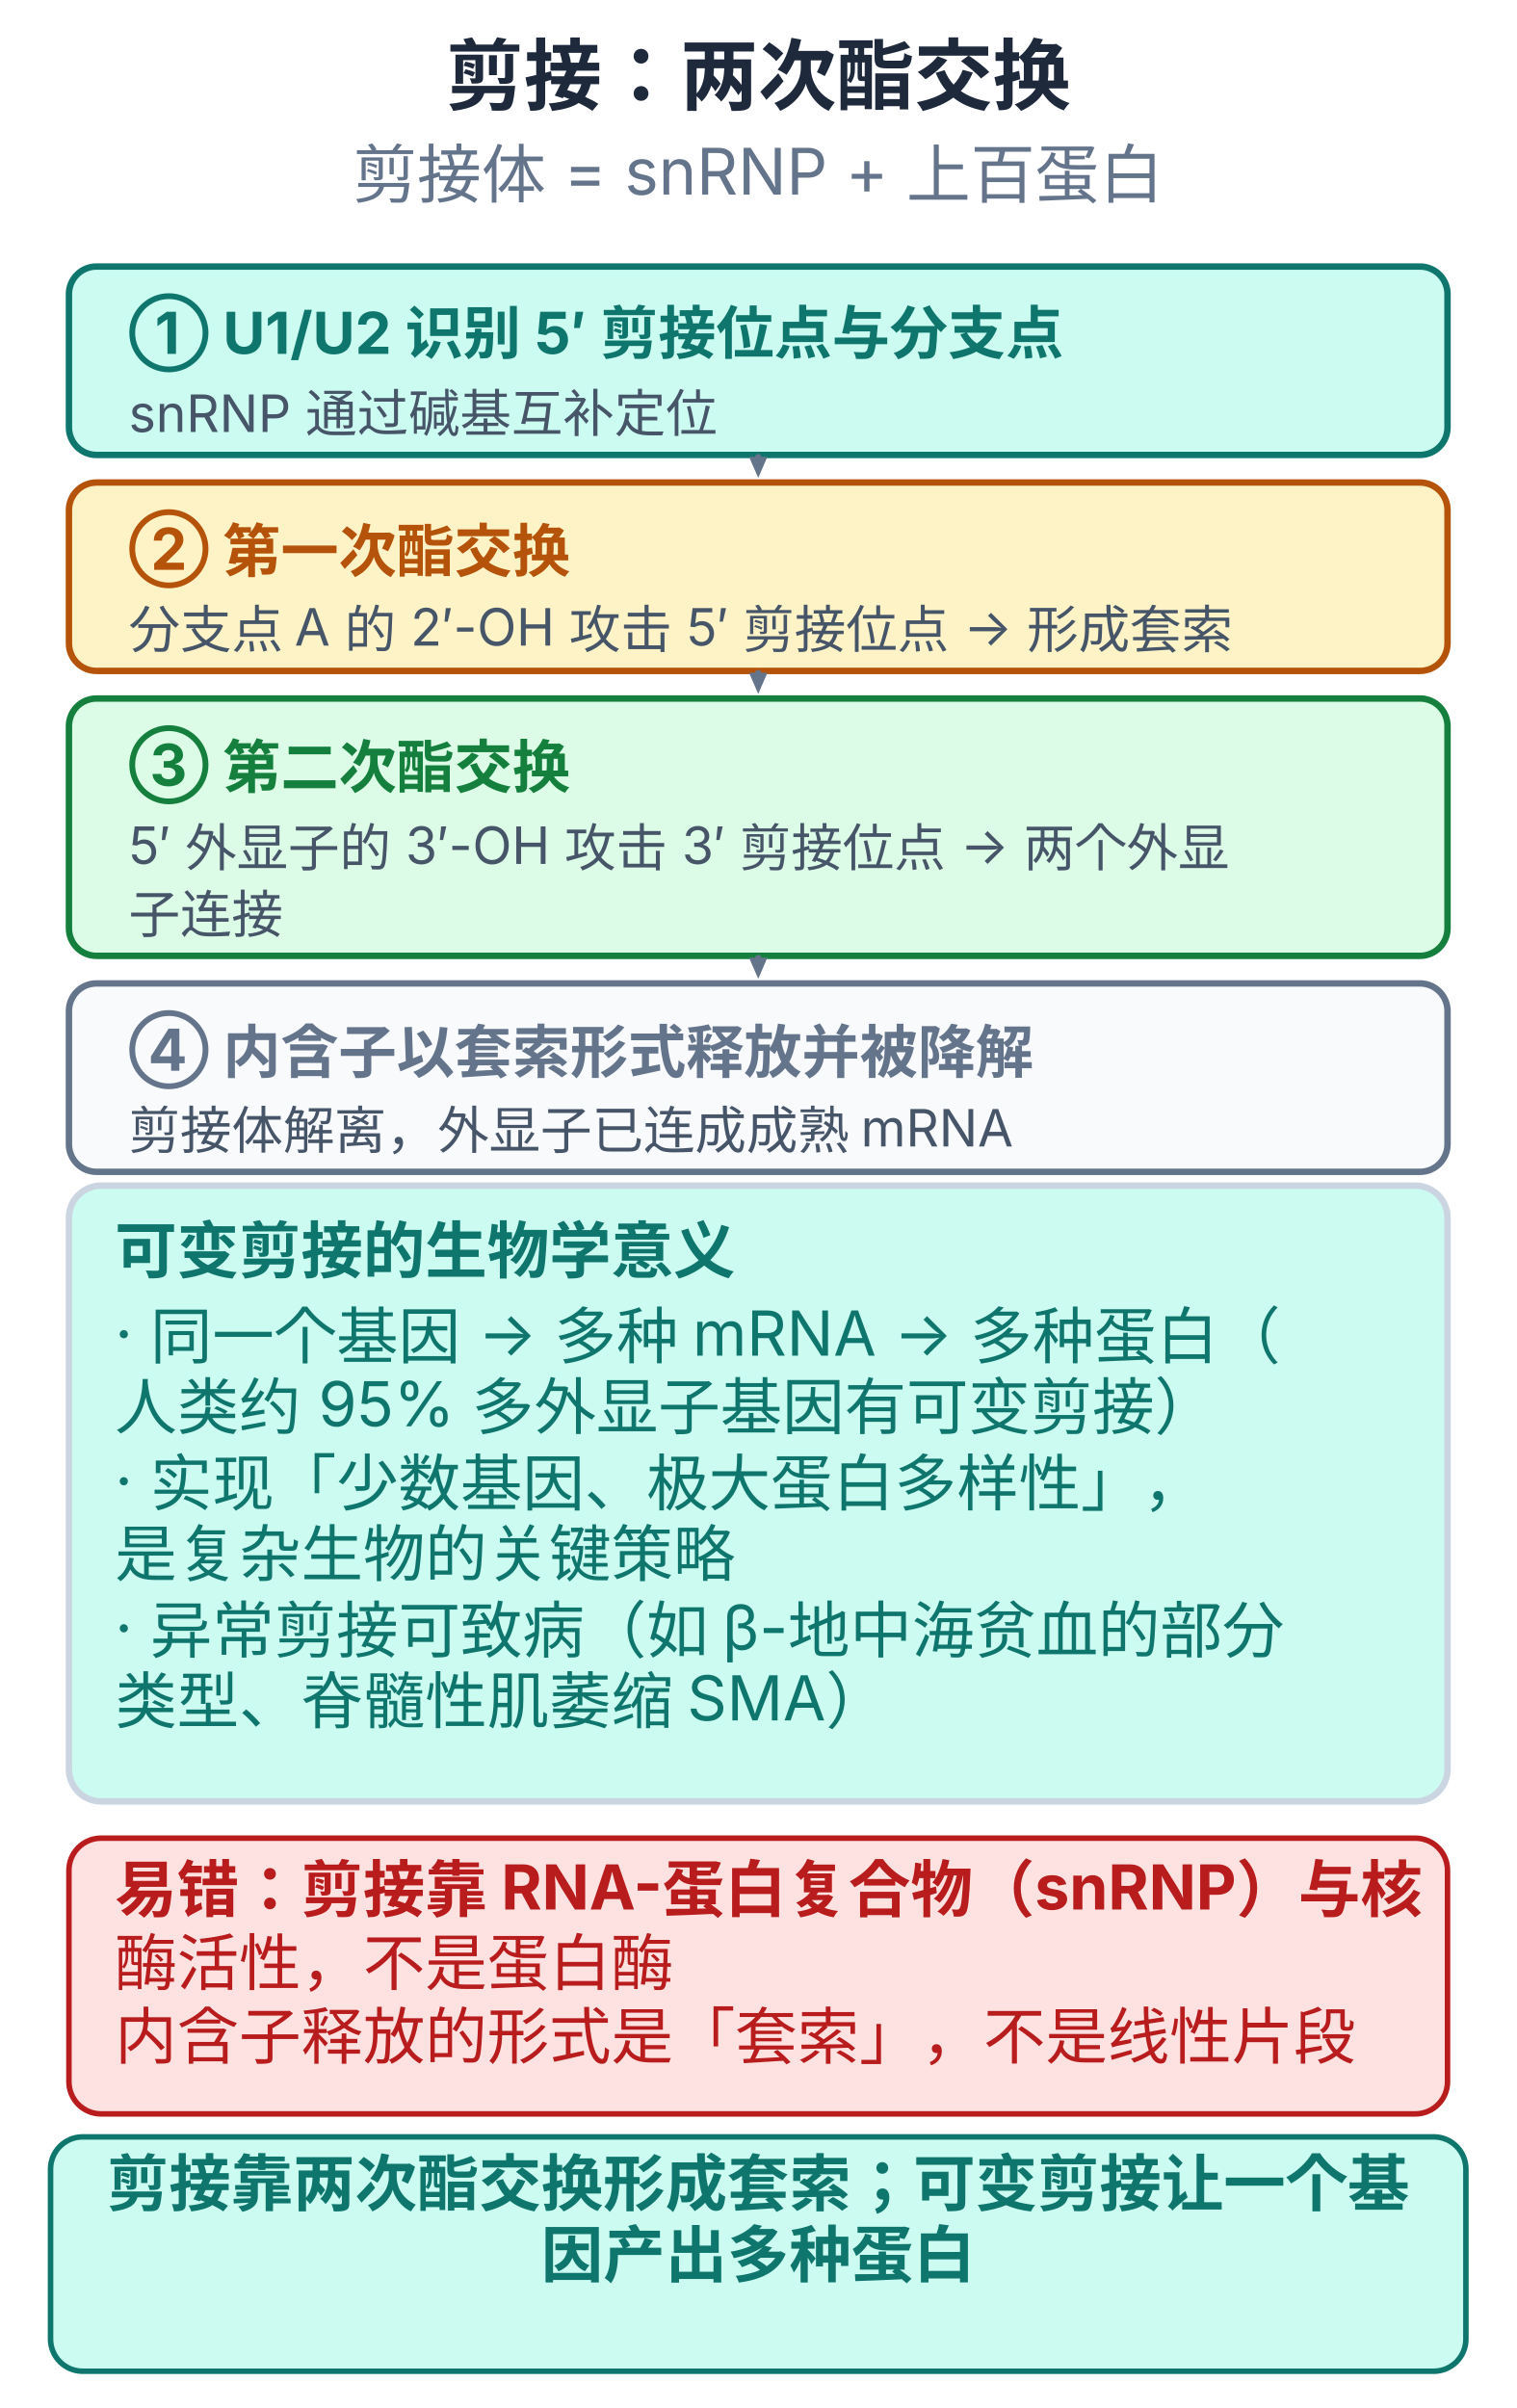
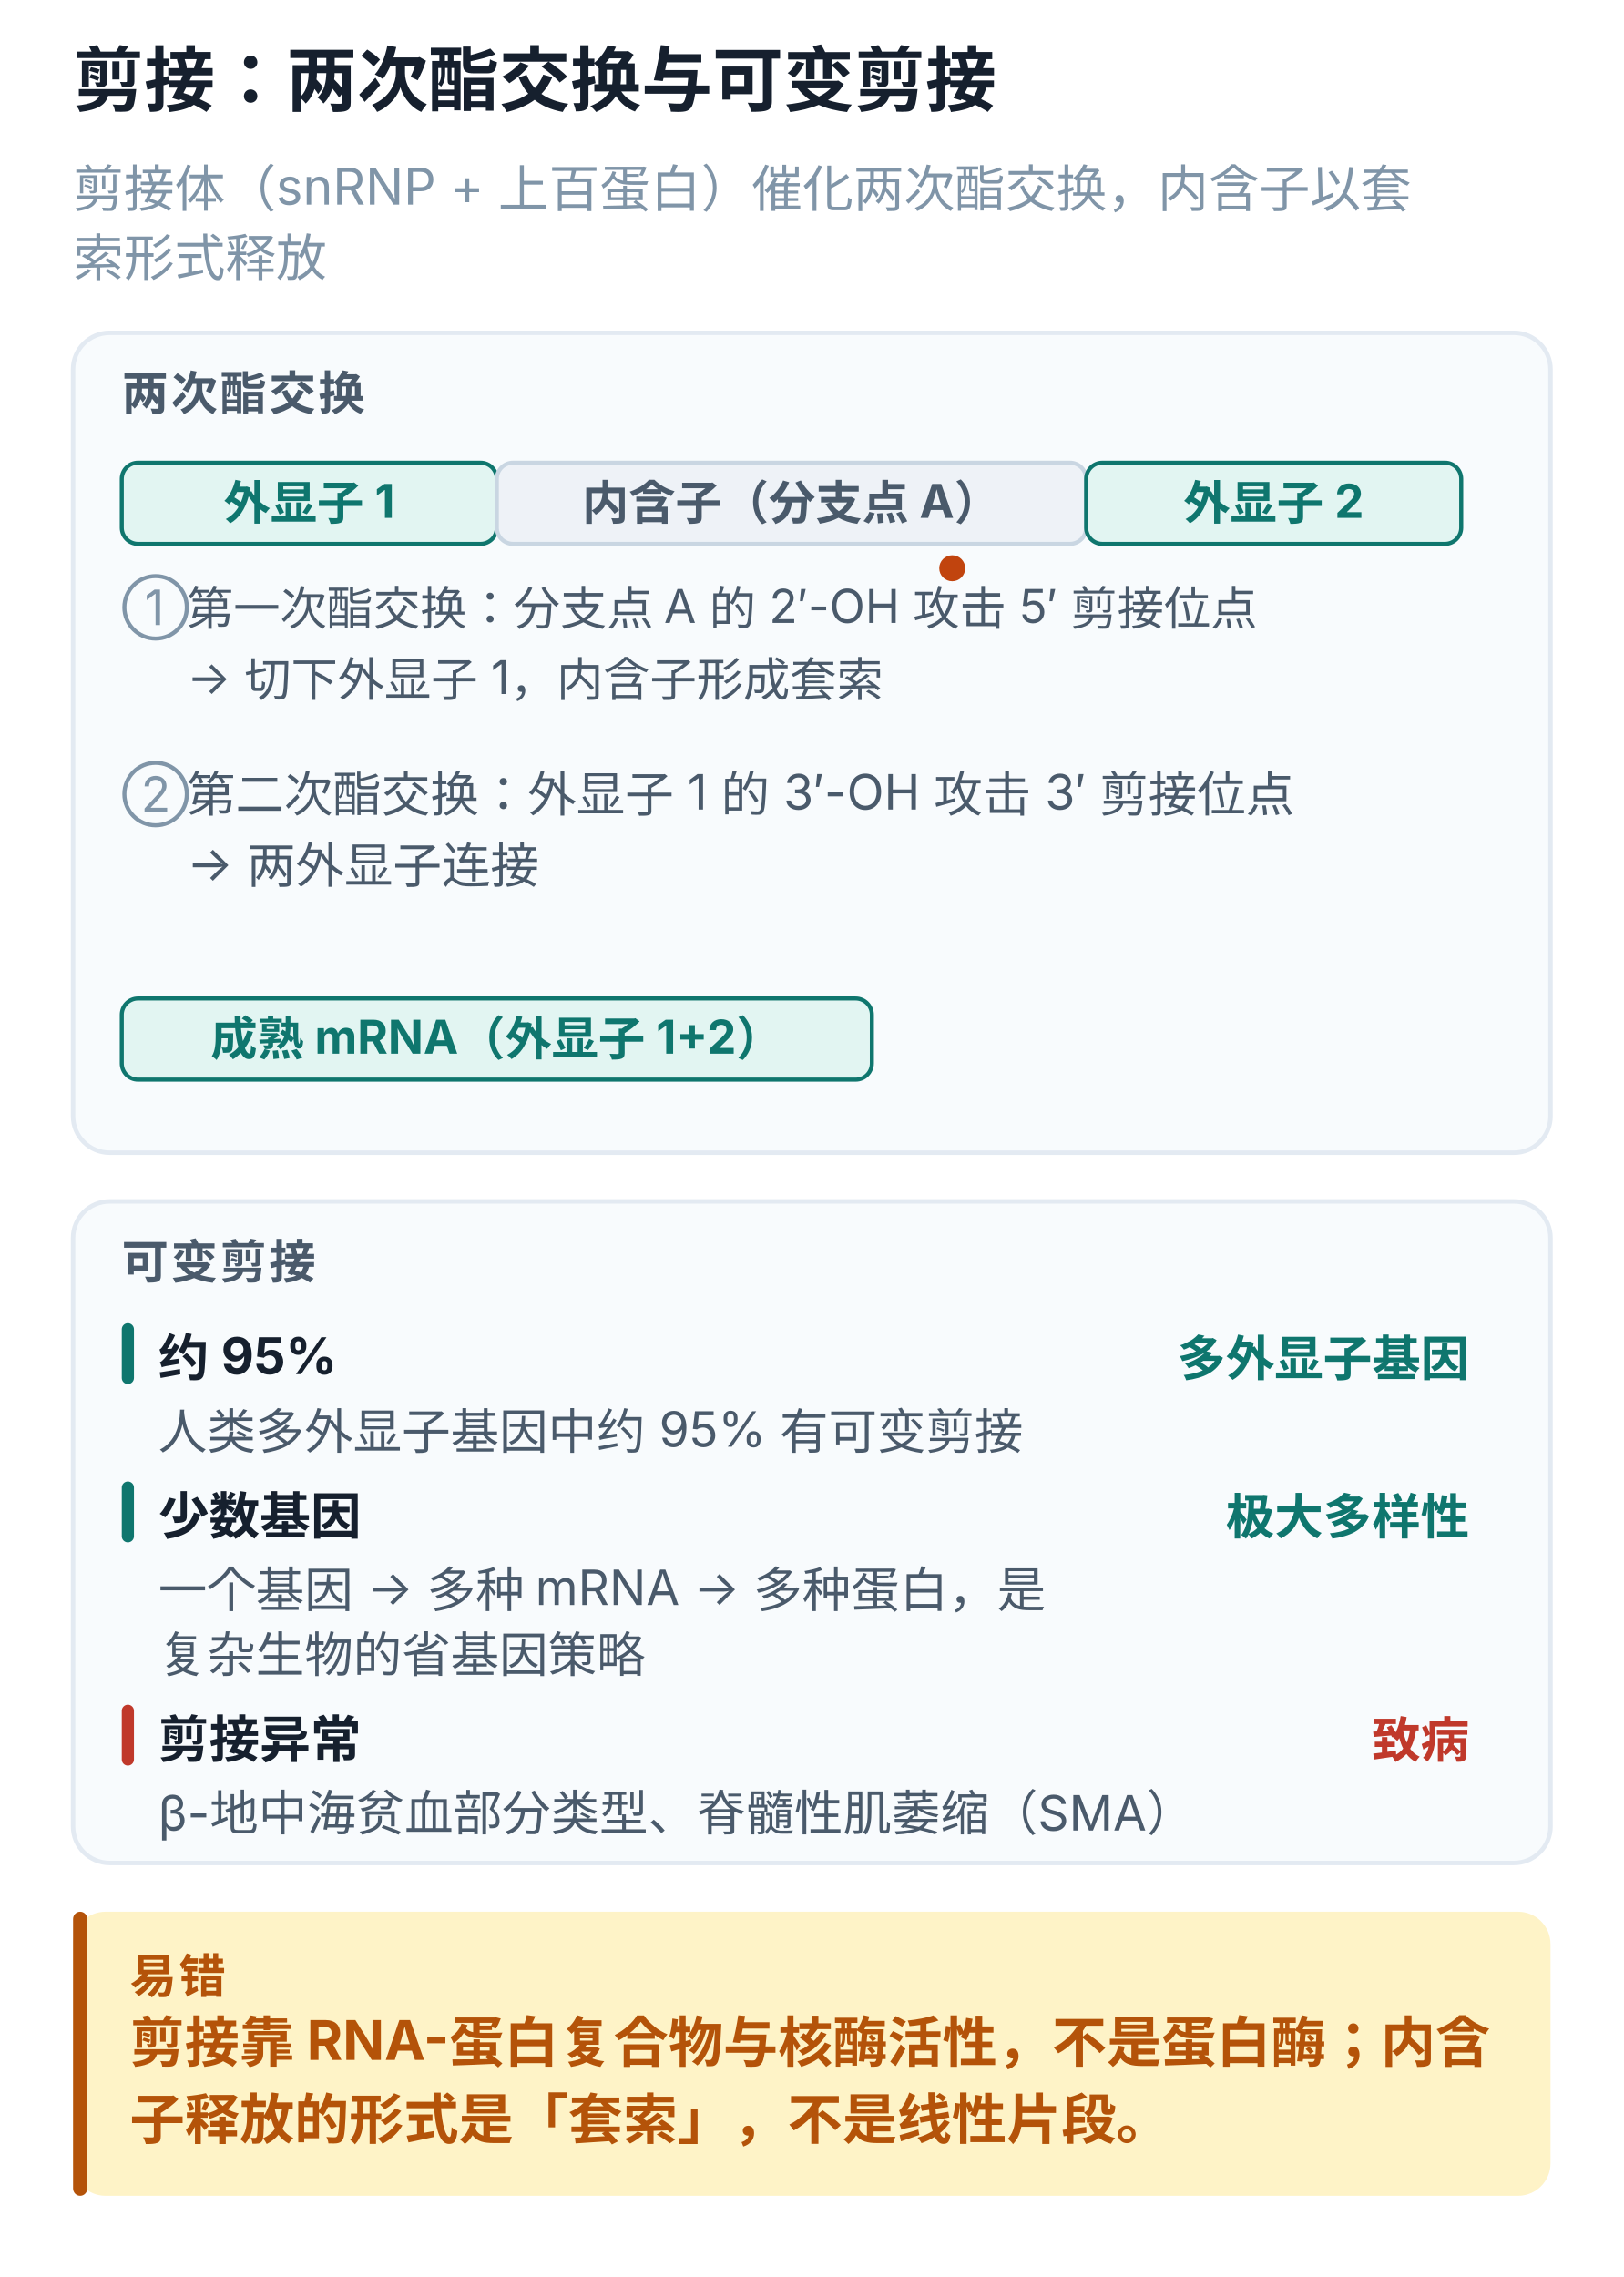
- <svg xmlns="http://www.w3.org/2000/svg" viewBox="0 0 330 524" width="100%" style="max-width:330px;display:block;margin:0 auto;background:#ffffff;border-radius:10px" role="img">
-   <text x="165.0" y="22.6" text-anchor="middle" font-size="17" font-weight="700" fill="#1e293b" font-family="-apple-system,'PingFang SC','Microsoft YaHei',sans-serif">剪接：两次酯交换</text>
-   <text x="165.0" y="43.0" text-anchor="middle" font-size="14" font-weight="400" fill="#64748b" font-family="-apple-system,'PingFang SC','Microsoft YaHei',sans-serif">剪接体 = snRNP + 上百蛋白</text>
-   <rect x="15.0" y="58.0" width="300.0" height="41.0" rx="6" fill="#ccfbf1" stroke="#0f766e" stroke-width="1.4" />
-   <text x="28.0" y="77.0" text-anchor="start" font-size="12.6" font-weight="700" fill="#0f766e" font-family="-apple-system,'PingFang SC','Microsoft YaHei',sans-serif">① U1/U2 识别 5′ 剪接位点与分支点</text>
-   <text x="28.0" y="94.0" text-anchor="start" font-size="11.2" font-weight="400" fill="#475569" font-family="-apple-system,'PingFang SC','Microsoft YaHei',sans-serif">snRNP 通过碱基互补定位</text>
-   <line x1="165.0" y1="100.0" x2="165.0" y2="99.5" stroke="#64748b" stroke-width="1.4" stroke-linecap="round" />
-   <polygon points="165.0,104.0 163.0,99.4 167.0,99.4" fill="#64748b" />
-   <rect x="15.0" y="105.0" width="300.0" height="41.0" rx="6" fill="#fef3c7" stroke="#b45309" stroke-width="1.4" />
-   <text x="28.0" y="124.0" text-anchor="start" font-size="12.6" font-weight="700" fill="#b45309" font-family="-apple-system,'PingFang SC','Microsoft YaHei',sans-serif">② 第一次酯交换</text>
-   <text x="28.0" y="141.0" text-anchor="start" font-size="11.2" font-weight="400" fill="#475569" font-family="-apple-system,'PingFang SC','Microsoft YaHei',sans-serif">分支点 A 的 2′-OH 攻击 5′ 剪接位点 → 形成套索</text>
-   <line x1="165.0" y1="147.0" x2="165.0" y2="146.5" stroke="#64748b" stroke-width="1.4" stroke-linecap="round" />
-   <polygon points="165.0,151.0 163.0,146.4 167.0,146.4" fill="#64748b" />
-   <rect x="15.0" y="152.0" width="300.0" height="56.0" rx="6" fill="#dcfce7" stroke="#15803d" stroke-width="1.4" />
-   <text x="28.0" y="171.0" text-anchor="start" font-size="12.6" font-weight="700" fill="#15803d" font-family="-apple-system,'PingFang SC','Microsoft YaHei',sans-serif">③ 第二次酯交换</text>
-   <text x="28.0" y="188.0" text-anchor="start" font-size="11.2" font-weight="400" fill="#475569" font-family="-apple-system,'PingFang SC','Microsoft YaHei',sans-serif">5′ 外显子的 3′-OH 攻击 3′ 剪接位点 → 两个外显</text>
-   <text x="28.0" y="203.0" text-anchor="start" font-size="11.2" font-weight="400" fill="#475569" font-family="-apple-system,'PingFang SC','Microsoft YaHei',sans-serif">子连接</text>
-   <line x1="165.0" y1="209.0" x2="165.0" y2="208.5" stroke="#64748b" stroke-width="1.4" stroke-linecap="round" />
-   <polygon points="165.0,213.0 163.0,208.4 167.0,208.4" fill="#64748b" />
-   <rect x="15.0" y="214.0" width="300.0" height="41.0" rx="6" fill="#f8fafc" stroke="#64748b" stroke-width="1.4" />
-   <text x="28.0" y="233.0" text-anchor="start" font-size="12.6" font-weight="700" fill="#64748b" font-family="-apple-system,'PingFang SC','Microsoft YaHei',sans-serif">④ 内含子以套索形式释放并被降解</text>
-   <text x="28.0" y="250.0" text-anchor="start" font-size="11.2" font-weight="400" fill="#475569" font-family="-apple-system,'PingFang SC','Microsoft YaHei',sans-serif">剪接体解离，外显子已连成成熟 mRNA</text>
-   <rect x="15.0" y="258.0" width="300.0" height="134.0" rx="7" fill="#ccfbf1" stroke="#cbd5e1" stroke-width="1.4" />
-   <text x="25.0" y="277.0" text-anchor="start" font-size="13.5" font-weight="700" fill="#0f766e" font-family="-apple-system,'PingFang SC','Microsoft YaHei',sans-serif">可变剪接的生物学意义</text>
-   <text x="25.0" y="295.0" text-anchor="start" font-size="13.5" font-weight="400" fill="#0f766e" font-family="-apple-system,'PingFang SC','Microsoft YaHei',sans-serif">· 同一个基因 → 多种 mRNA → 多种蛋白（</text>
-   <text x="25.0" y="311.0" text-anchor="start" font-size="13.5" font-weight="400" fill="#0f766e" font-family="-apple-system,'PingFang SC','Microsoft YaHei',sans-serif">人类约 95% 多外显子基因有可变剪接）</text>
-   <text x="25.0" y="327.0" text-anchor="start" font-size="13.5" font-weight="400" fill="#0f766e" font-family="-apple-system,'PingFang SC','Microsoft YaHei',sans-serif">· 实现「少数基因、极大蛋白多样性」，</text>
-   <text x="25.0" y="343.0" text-anchor="start" font-size="13.5" font-weight="400" fill="#0f766e" font-family="-apple-system,'PingFang SC','Microsoft YaHei',sans-serif">是复杂生物的关键策略</text>
-   <text x="25.0" y="359.0" text-anchor="start" font-size="13.5" font-weight="400" fill="#0f766e" font-family="-apple-system,'PingFang SC','Microsoft YaHei',sans-serif">· 异常剪接可致病（如 β-地中海贫血的部分</text>
-   <text x="25.0" y="375.0" text-anchor="start" font-size="13.5" font-weight="400" fill="#0f766e" font-family="-apple-system,'PingFang SC','Microsoft YaHei',sans-serif">类型、脊髓性肌萎缩 SMA）</text>
-   <rect x="15.0" y="400.0" width="300.0" height="60.0" rx="7" fill="#fee2e2" stroke="#b91c1c" stroke-width="1.2" />
-   <text x="25.0" y="416.0" text-anchor="start" font-size="13.5" font-weight="700" fill="#b91c1c" font-family="-apple-system,'PingFang SC','Microsoft YaHei',sans-serif">易错：剪接靠 RNA-蛋白复合物（snRNP）与核</text>
-   <text x="25.0" y="432.0" text-anchor="start" font-size="13.5" font-weight="400" fill="#b91c1c" font-family="-apple-system,'PingFang SC','Microsoft YaHei',sans-serif">酶活性，不是蛋白酶</text>
-   <text x="25.0" y="448.0" text-anchor="start" font-size="13.5" font-weight="400" fill="#b91c1c" font-family="-apple-system,'PingFang SC','Microsoft YaHei',sans-serif">内含子释放的形式是「套索」，不是线性片段</text>
-   <rect x="11.0" y="465.0" width="308.0" height="51.0" rx="7" fill="#ccfbf1" stroke="#0f766e" stroke-width="1.2" />
-   <text x="165.0" y="480.0" text-anchor="middle" font-size="13.5" font-weight="700" fill="#0f766e" font-family="-apple-system,'PingFang SC','Microsoft YaHei',sans-serif">剪接靠两次酯交换形成套索；可变剪接让一个基</text>
-   <text x="165.0" y="495.5" text-anchor="middle" font-size="13.5" font-weight="700" fill="#0f766e" font-family="-apple-system,'PingFang SC','Microsoft YaHei',sans-serif">因产出多种蛋白</text>
+ <svg xmlns="http://www.w3.org/2000/svg" viewBox="0 0 400 561" width="100%" style="max-width:400px;display:block;margin:0 auto;background:#ffffff;border-radius:12px" role="img" aria-label="剪接：两次酯交换与可变剪接">
+   <text x="18.0" y="26.0" font-size="17.5" font-weight="700" fill="#16202e" font-family="-apple-system,BlinkMacSystemFont,'PingFang SC','Microsoft YaHei',sans-serif">剪接：两次酯交换与可变剪接</text>
+   <text x="18.0" y="51.0" font-size="12.5" font-weight="400" fill="#8095a8" font-family="-apple-system,BlinkMacSystemFont,'PingFang SC','Microsoft YaHei',sans-serif">剪接体（snRNP + 上百蛋白）催化两次酯交换，内含子以套</text>
+   <text x="18.0" y="68.0" font-size="12.5" font-weight="400" fill="#8095a8" font-family="-apple-system,BlinkMacSystemFont,'PingFang SC','Microsoft YaHei',sans-serif">索形式释放</text>
+   <rect x="18.0" y="82.0" width="364.0" height="202.0" rx="9" fill="#f8fbfd" stroke="#e3eaf2" stroke-width="1.1" />
+   <text x="30.0" y="101.0" font-size="11.5" font-weight="700" fill="#4a5a6b" letter-spacing="0.6" font-family="-apple-system,BlinkMacSystemFont,'PingFang SC','Microsoft YaHei',sans-serif">两次酯交换</text>
+   <rect x="30.0" y="114.0" width="92.4" height="20.0" rx="4" fill="#e2f5f2" stroke="#0f766e" stroke-width="1" />
+   <text x="76.2" y="128.0" text-anchor="middle" font-size="11.5" font-weight="700" fill="#0f766e" font-family="-apple-system,BlinkMacSystemFont,'PingFang SC','Microsoft YaHei',sans-serif">外显子 1</text>
+   <rect x="122.4" y="114.0" width="145.2" height="20.0" rx="4" fill="#eef2f7" stroke="#c9d6e2" stroke-width="1" />
+   <text x="195.0" y="128.0" text-anchor="middle" font-size="11.5" font-weight="700" fill="#4a5a6b" font-family="-apple-system,BlinkMacSystemFont,'PingFang SC','Microsoft YaHei',sans-serif">内含子（分支点 A）</text>
+   <rect x="267.6" y="114.0" width="92.4" height="20.0" rx="4" fill="#e2f5f2" stroke="#0f766e" stroke-width="1" />
+   <text x="313.8" y="128.0" text-anchor="middle" font-size="11.5" font-weight="700" fill="#0f766e" font-family="-apple-system,BlinkMacSystemFont,'PingFang SC','Microsoft YaHei',sans-serif">外显子 2</text>
+   <circle cx="234.6" cy="140.0" r="3.2" fill="#c1440e" />
+   <text x="30.0" y="154.0" font-size="12" font-weight="400" fill="#8095a8" font-family="-apple-system,BlinkMacSystemFont,'PingFang SC','Microsoft YaHei',sans-serif">①</text>
+   <text x="46.0" y="154.0" font-size="11.5" font-weight="400" fill="#4a5a6b" font-family="-apple-system,BlinkMacSystemFont,'PingFang SC','Microsoft YaHei',sans-serif">第一次酯交换：分支点 A 的 2′-OH 攻击 5′ 剪接位点</text>
+   <text x="46.0" y="171.0" font-size="11.5" font-weight="400" fill="#4a5a6b" font-family="-apple-system,BlinkMacSystemFont,'PingFang SC','Microsoft YaHei',sans-serif">→ 切下外显子 1，内含子形成套索</text>
+   <text x="30.0" y="200.0" font-size="12" font-weight="400" fill="#8095a8" font-family="-apple-system,BlinkMacSystemFont,'PingFang SC','Microsoft YaHei',sans-serif">②</text>
+   <text x="46.0" y="200.0" font-size="12" font-weight="400" fill="#4a5a6b" font-family="-apple-system,BlinkMacSystemFont,'PingFang SC','Microsoft YaHei',sans-serif">第二次酯交换：外显子 1 的 3′-OH 攻击 3′ 剪接位点</text>
+   <text x="46.0" y="217.0" font-size="12" font-weight="400" fill="#4a5a6b" font-family="-apple-system,BlinkMacSystemFont,'PingFang SC','Microsoft YaHei',sans-serif">→ 两外显子连接</text>
+   <rect x="30.0" y="246.0" width="184.8" height="20.0" rx="4" fill="#e2f5f2" stroke="#0f766e" stroke-width="1" />
+   <text x="122.4" y="260.0" text-anchor="middle" font-size="11.5" font-weight="700" fill="#0f766e" font-family="-apple-system,BlinkMacSystemFont,'PingFang SC','Microsoft YaHei',sans-serif">成熟 mRNA（外显子 1+2）</text>
+   <rect x="18.0" y="296.0" width="364.0" height="163.0" rx="9" fill="#f8fbfd" stroke="#e3eaf2" stroke-width="1.1" />
+   <text x="30.0" y="315.0" font-size="11.5" font-weight="700" fill="#4a5a6b" letter-spacing="0.6" font-family="-apple-system,BlinkMacSystemFont,'PingFang SC','Microsoft YaHei',sans-serif">可变剪接</text>
+   <rect x="30.0" y="326.0" width="3.0" height="15.0" rx="1.5" fill="#0f766e" />
+   <text x="39.0" y="339.0" font-size="12.5" font-weight="700" fill="#16202e" font-family="-apple-system,BlinkMacSystemFont,'PingFang SC','Microsoft YaHei',sans-serif">约 95%</text>
+   <text x="362.0" y="339.0" text-anchor="end" font-size="12" font-weight="700" fill="#0f766e" font-family="-apple-system,BlinkMacSystemFont,'PingFang SC','Microsoft YaHei',sans-serif">多外显子基因</text>
+   <text x="39.0" y="357.0" font-size="12" font-weight="400" fill="#4a5a6b" font-family="-apple-system,BlinkMacSystemFont,'PingFang SC','Microsoft YaHei',sans-serif">人类多外显子基因中约 95% 有可变剪接</text>
+   <rect x="30.0" y="365.0" width="3.0" height="15.0" rx="1.5" fill="#0f766e" />
+   <text x="39.0" y="378.0" font-size="12.5" font-weight="700" fill="#16202e" font-family="-apple-system,BlinkMacSystemFont,'PingFang SC','Microsoft YaHei',sans-serif">少数基因</text>
+   <text x="362.0" y="378.0" text-anchor="end" font-size="12" font-weight="700" fill="#0f766e" font-family="-apple-system,BlinkMacSystemFont,'PingFang SC','Microsoft YaHei',sans-serif">极大多样性</text>
+   <text x="39.0" y="396.0" font-size="12" font-weight="400" fill="#4a5a6b" font-family="-apple-system,BlinkMacSystemFont,'PingFang SC','Microsoft YaHei',sans-serif">一个基因 → 多种 mRNA → 多种蛋白，是</text>
+   <text x="39.0" y="412.0" font-size="12" font-weight="400" fill="#4a5a6b" font-family="-apple-system,BlinkMacSystemFont,'PingFang SC','Microsoft YaHei',sans-serif">复杂生物的省基因策略</text>
+   <rect x="30.0" y="420.0" width="3.0" height="15.0" rx="1.5" fill="#c0392b" />
+   <text x="39.0" y="433.0" font-size="12.5" font-weight="700" fill="#16202e" font-family="-apple-system,BlinkMacSystemFont,'PingFang SC','Microsoft YaHei',sans-serif">剪接异常</text>
+   <text x="362.0" y="433.0" text-anchor="end" font-size="12" font-weight="700" fill="#c0392b" font-family="-apple-system,BlinkMacSystemFont,'PingFang SC','Microsoft YaHei',sans-serif">致病</text>
+   <text x="39.0" y="451.0" font-size="12" font-weight="400" fill="#4a5a6b" font-family="-apple-system,BlinkMacSystemFont,'PingFang SC','Microsoft YaHei',sans-serif">β-地中海贫血部分类型、脊髓性肌萎缩（SMA）</text>
+   <rect x="18.0" y="471.0" width="364.0" height="70.0" rx="8" fill="#fef3c7" />
+   <rect x="18.0" y="471.0" width="3.5" height="70.0" rx="1.8" fill="#b45309" />
+   <text x="32.0" y="491.0" font-size="11.5" font-weight="700" fill="#b45309" letter-spacing="0.6" font-family="-apple-system,BlinkMacSystemFont,'PingFang SC','Microsoft YaHei',sans-serif">易错</text>
+   <text x="32.0" y="508.0" font-size="13.5" font-weight="700" fill="#b45309" font-family="-apple-system,BlinkMacSystemFont,'PingFang SC','Microsoft YaHei',sans-serif">剪接靠 RNA-蛋白复合物与核酶活性，不是蛋白酶；内含</text>
+   <text x="32.0" y="527.0" font-size="13.5" font-weight="700" fill="#b45309" font-family="-apple-system,BlinkMacSystemFont,'PingFang SC','Microsoft YaHei',sans-serif">子释放的形式是「套索」，不是线性片段。</text>
</svg>
